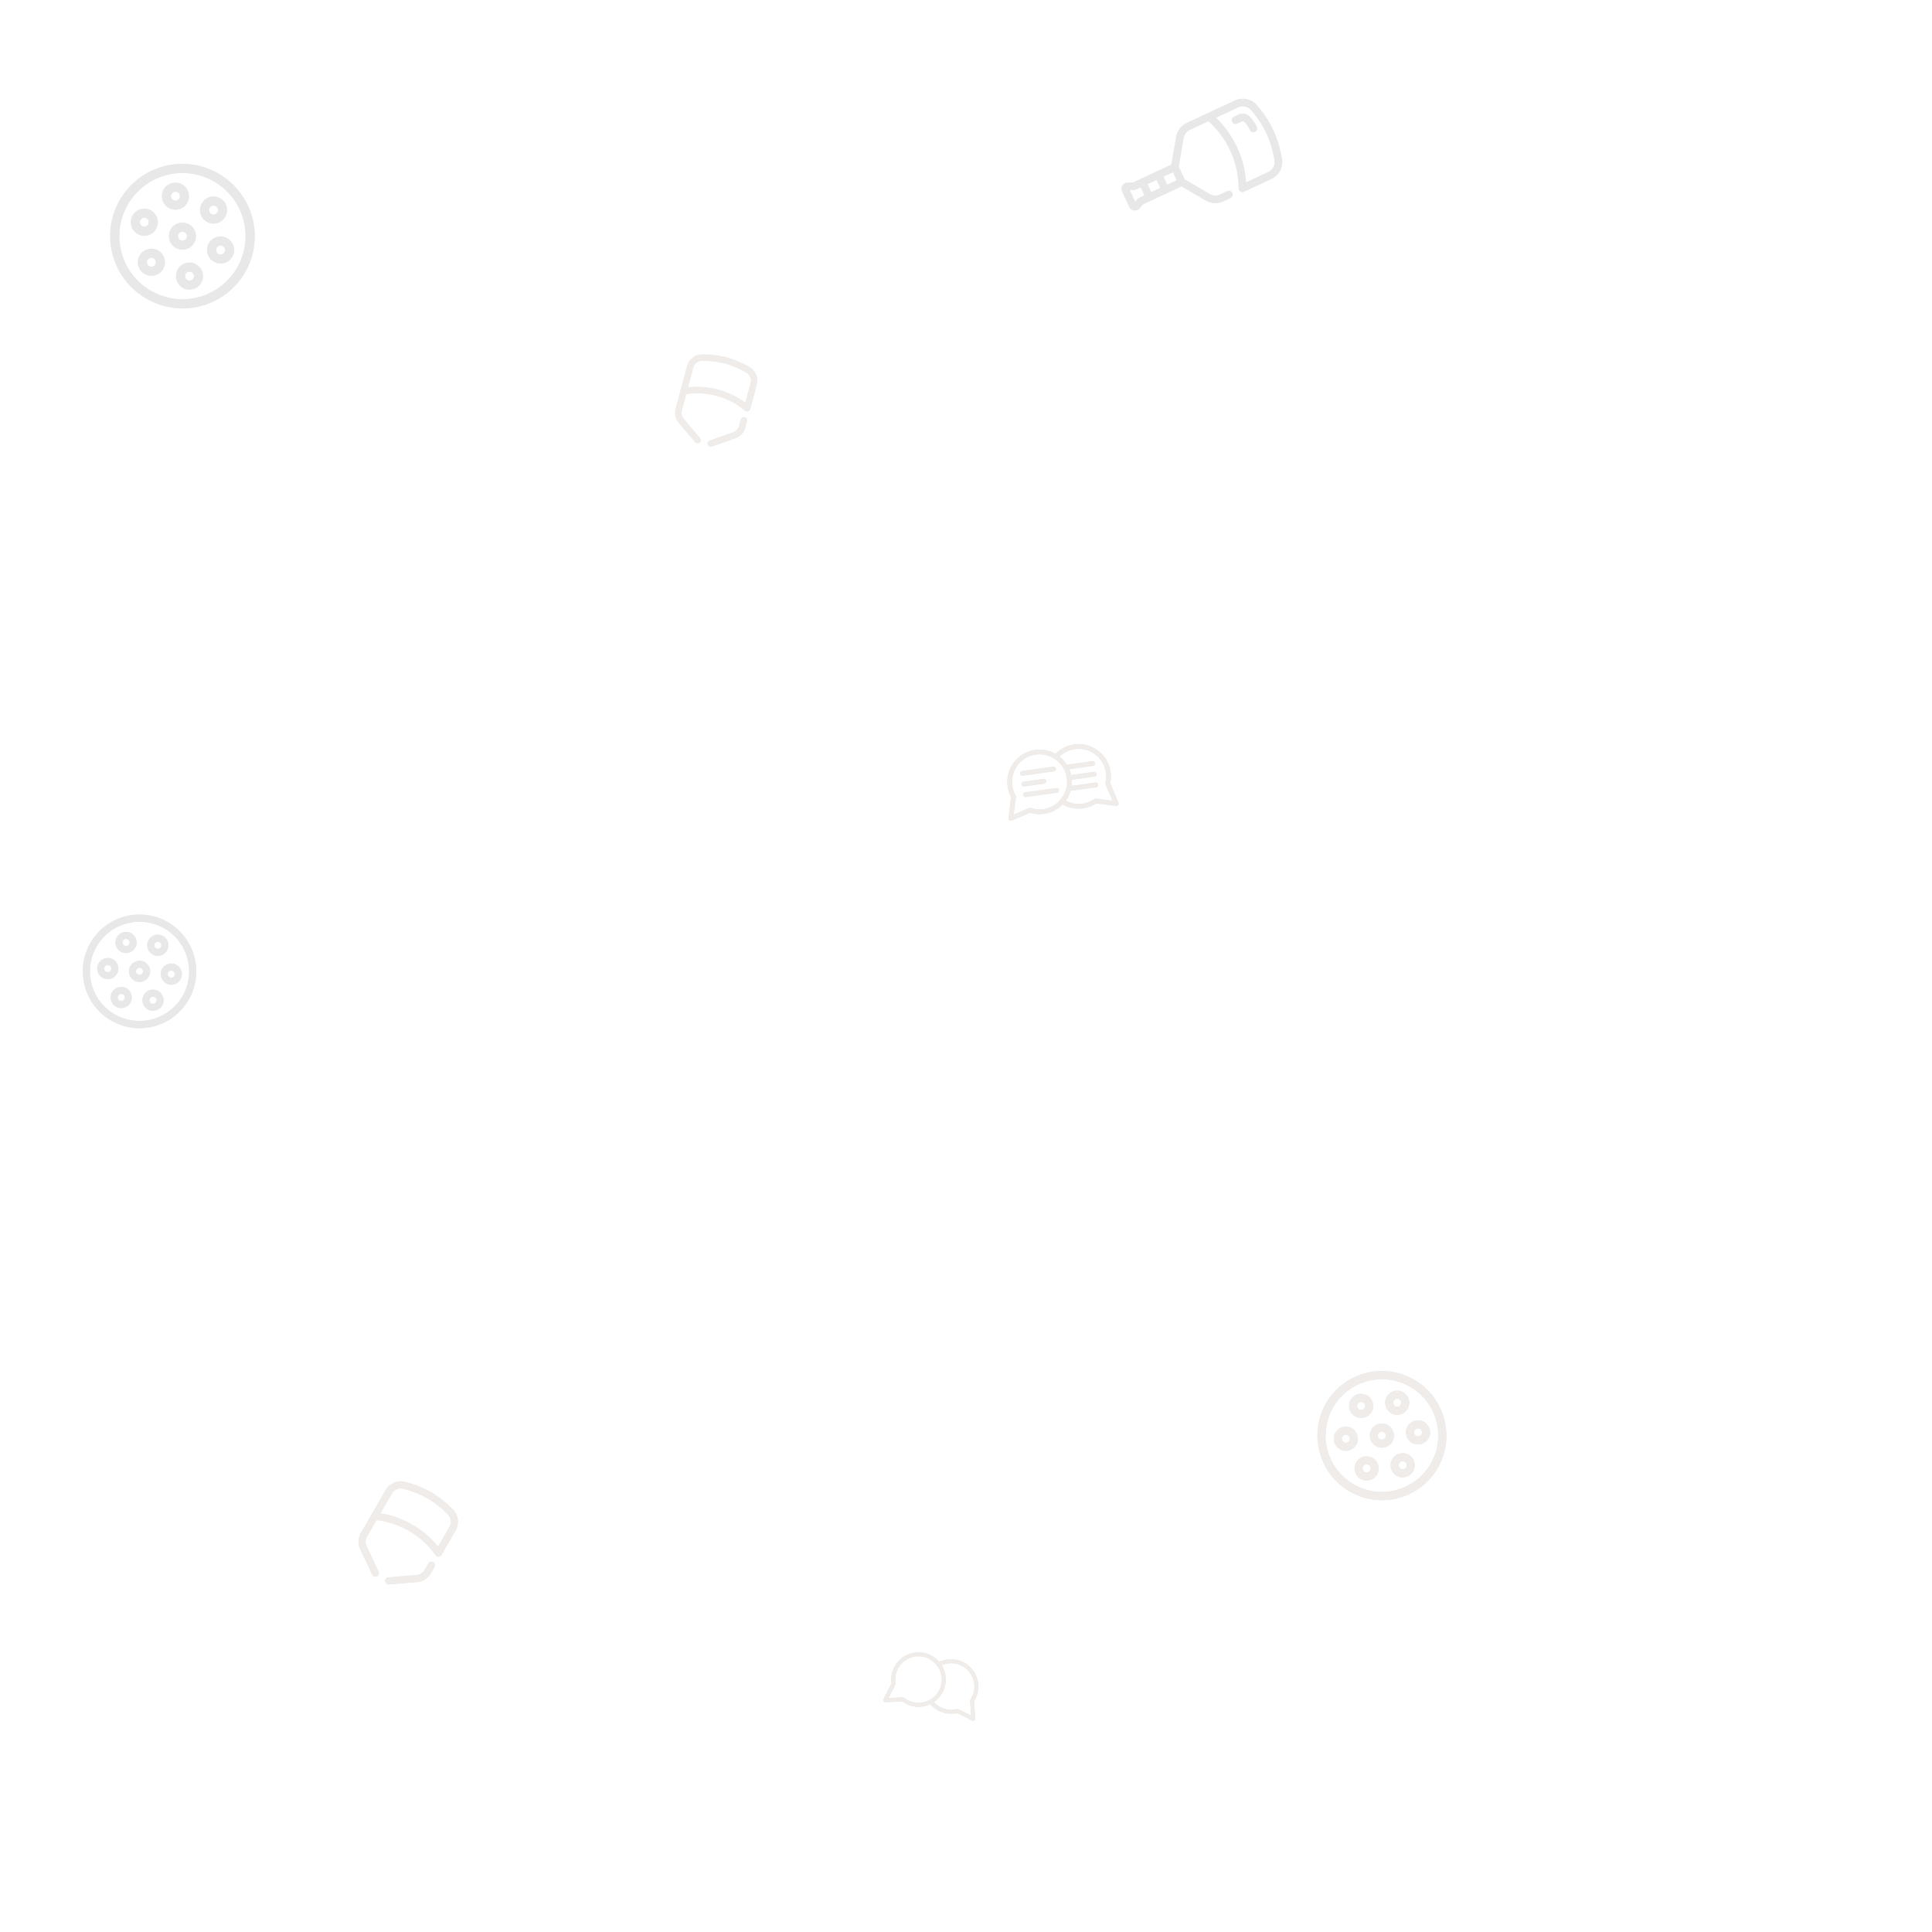
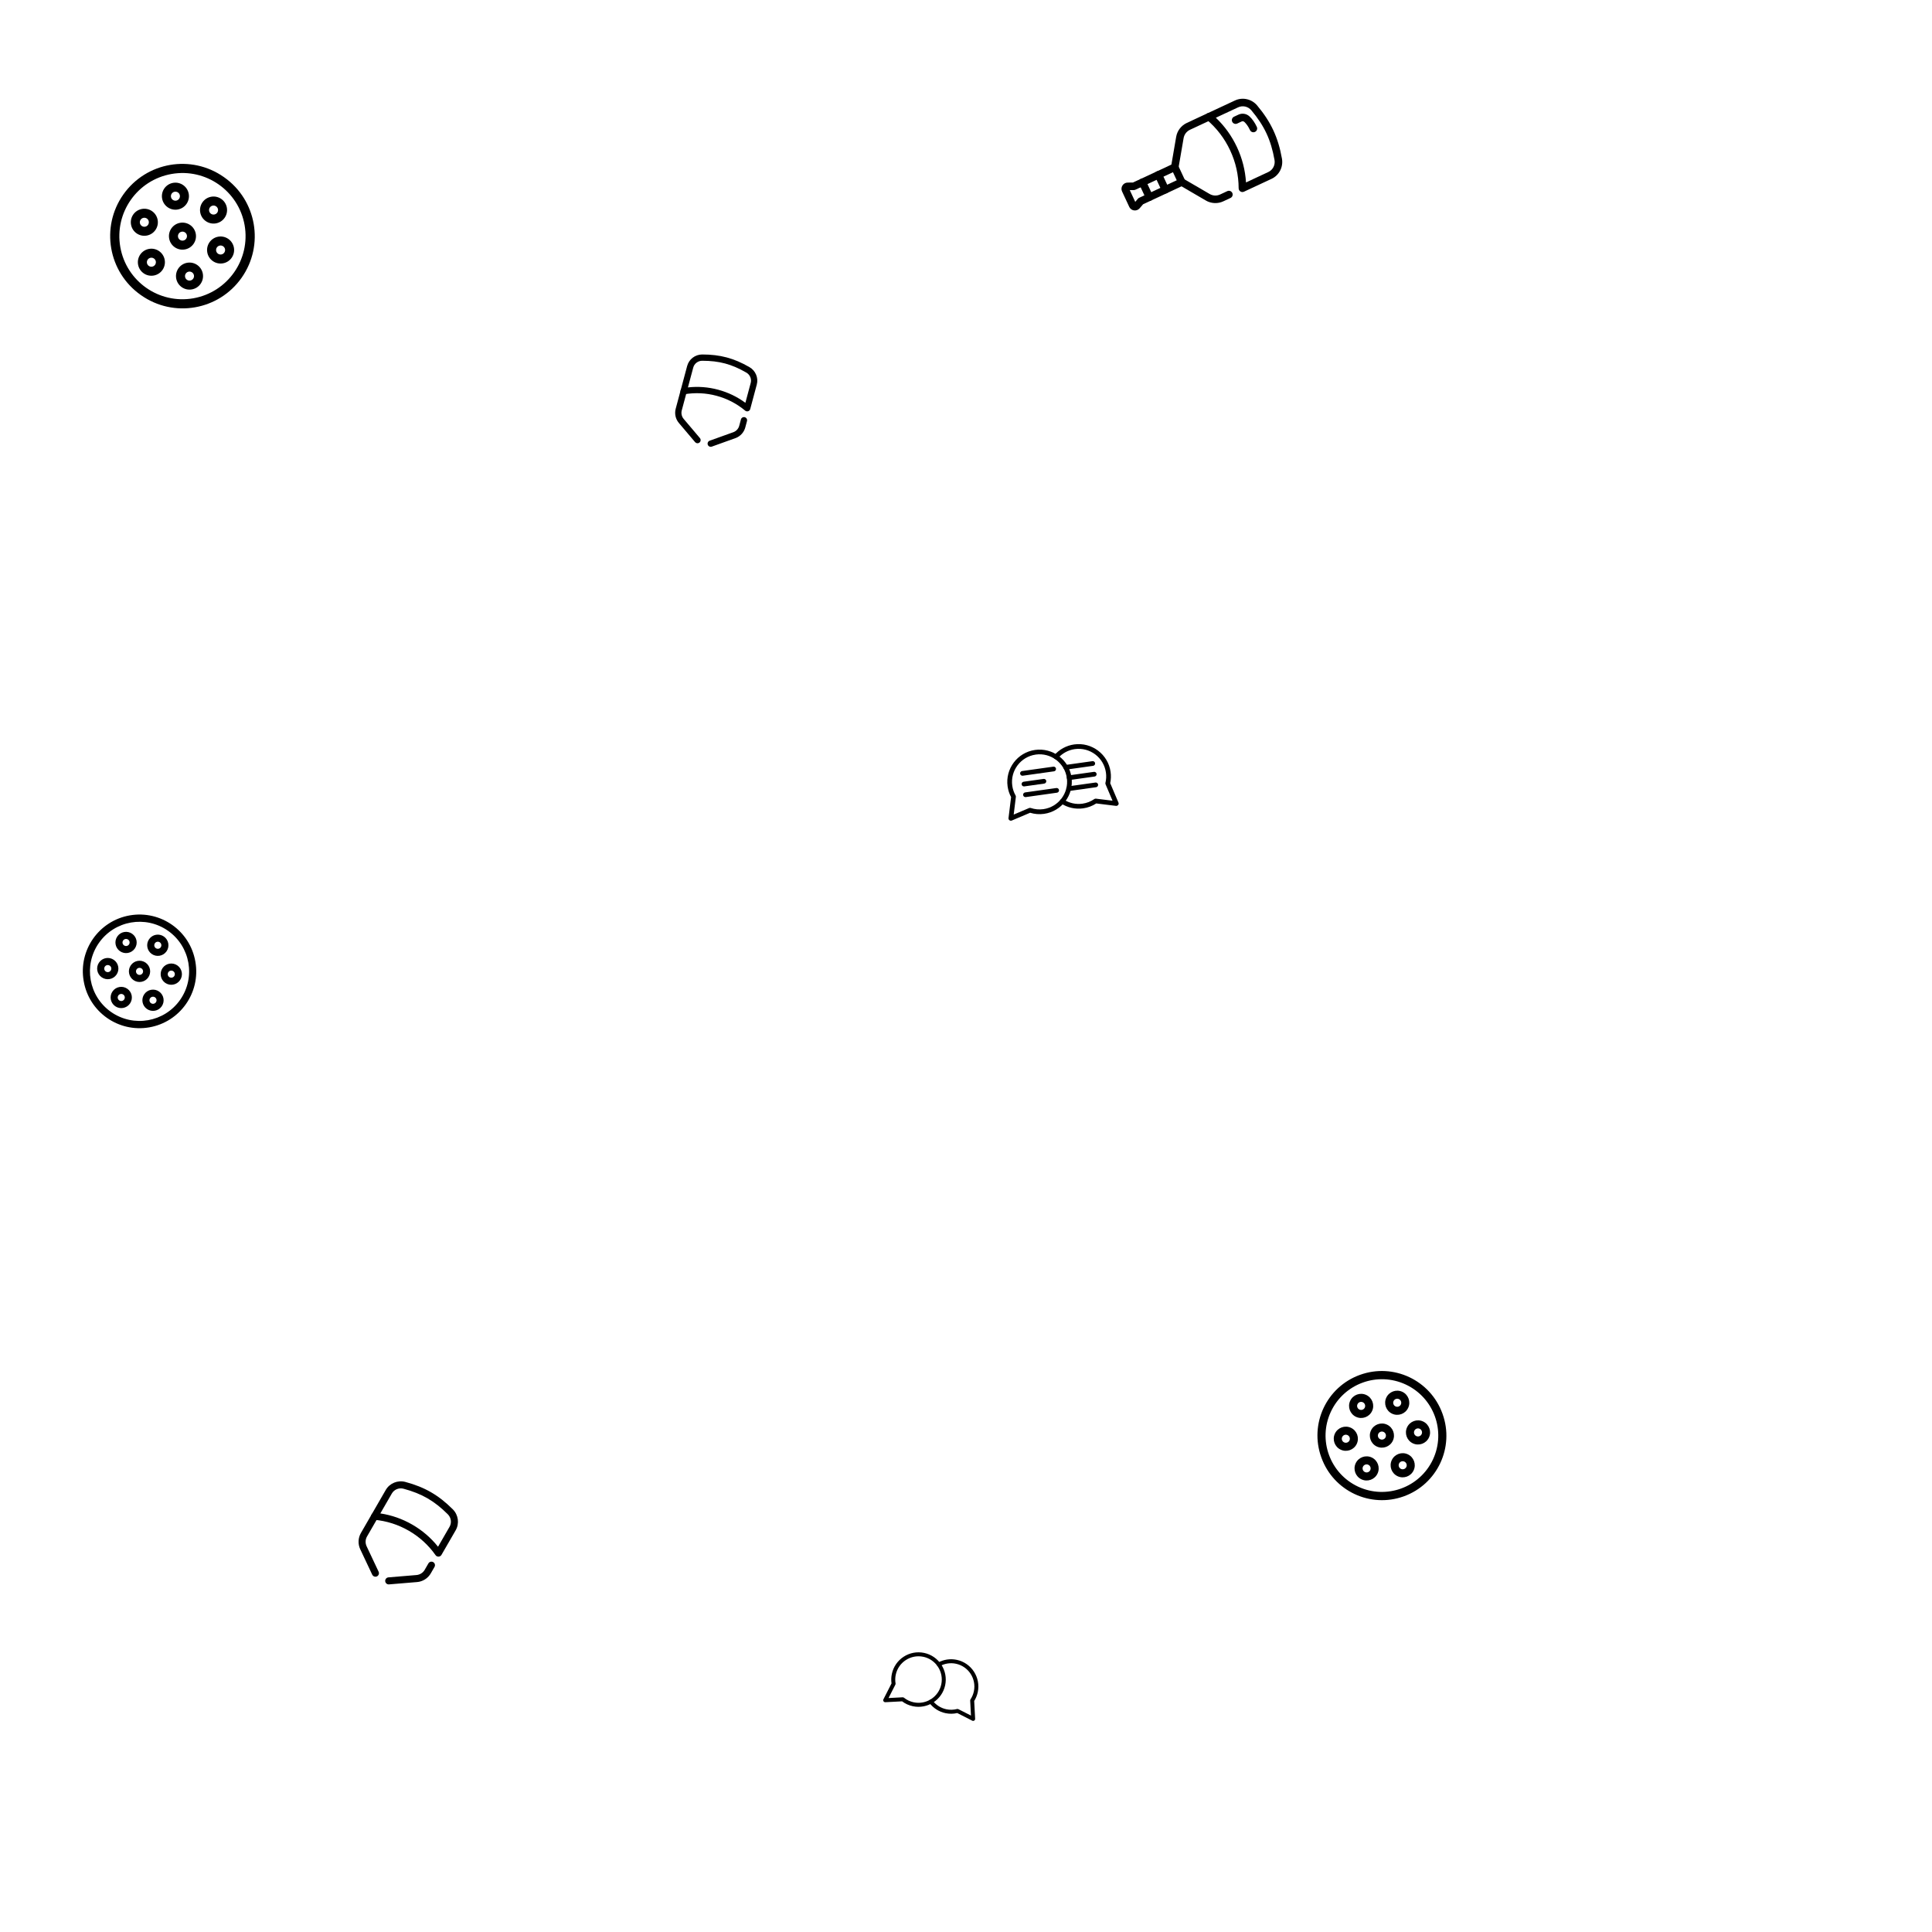
<svg xmlns="http://www.w3.org/2000/svg" width="360" height="360" viewBox="0 0 360 360">
-   <g opacity="0.09" fill="#4a2e16">
+   <g fill="black">
    <g transform="translate(20,30) scale(0.28) rotate(-10 50 50)">
      <path d="m83.941 16.059c-18.695-18.797-49.086-18.879-67.883-0.184s-18.879 49.086-0.184 67.883l0.184 0.184c18.695 18.797 49.086 18.879 67.883 0.184s18.879-49.086 0.184-67.883l-0.184-0.184zm-33.941 75.941c-23.195 0-42-18.805-42-42s18.805-42 42-42 42 18.805 42 42c-0.027 23.184-18.816 41.973-42 42zm0-51c-4.973 0-9 4.027-9 9s4.027 9 9 9 9-4.027 9-9c-0.008-4.969-4.031-8.992-9-9zm0 12c-1.656 0-3-1.344-3-3s1.344-3 3-3 3 1.344 3 3-1.344 3-3 3zm0-39c-4.973 0-9 4.027-9 9s4.027 9 9 9 9-4.027 9-9c-0.008-4.969-4.031-8.992-9-9zm0 12c-1.656 0-3-1.344-3-3s1.344-3 3-3 3 1.344 3 3-1.344 3-3 3zm-23.383 1.5c-4.973 0-9 4.027-9 9s4.027 9 9 9c4.973 0 9-4.027 9-9-0.008-4.969-4.031-8.992-9-9zm0 12c-1.656 0-3-1.344-3-3s1.344-3 3-3 3 1.344 3 3-1.344 3-3 3zm0 15c-4.973 0-9 4.027-9 9s4.027 9 9 9c4.973 0 9-4.027 9-9-0.008-4.969-4.031-8.992-9-9zm0 12c-1.656 0-3-1.344-3-3s1.344-3 3-3 3 1.344 3 3-1.344 3-3 3zm46.766-21c4.973 0 9-4.027 9-9s-4.027-9-9-9c-4.973 0-9 4.027-9 9 0.008 4.969 4.031 8.992 9 9zm0-12c1.656 0 3 1.344 3 3s-1.344 3-3 3-3-1.344-3-3 1.344-3 3-3zm0 21c-4.973 0-9 4.027-9 9s4.027 9 9 9c4.973 0 9-4.027 9-9-0.004-4.969-4.031-8.992-9-9zm0 12c-1.656 0-3-1.344-3-3s1.344-3 3-3 3 1.344 3 3-1.344 3-3 3zm-23.383 1.5c-4.973 0-9 4.027-9 9s4.027 9 9 9 9-4.027 9-9c-0.008-4.969-4.031-8.992-9-9zm0 12c-1.656 0-3-1.344-3-3s1.344-3 3-3 3 1.344 3 3-1.344 3-3 3z" />
    </g>
    <g transform="translate(210,15) scale(0.3) rotate(20 50 50)">
      <path d="m59.52 73.602c-0.691 0-1.391-0.062-2.082-0.188l-18.414-3.328c-1.273-0.23-2.121-1.449-1.891-2.723 0.23-1.273 1.461-2.117 2.723-1.891l18.414 3.328c2.266 0.41 4.59-0.316 6.219-1.945l3.469-3.469c0.914-0.914 2.398-0.914 3.312 0 0.914 0.914 0.914 2.398 0 3.312l-3.469 3.469c-2.215 2.215-5.203 3.43-8.285 3.43z" />
      <path d="m32.215 62.902c-1.113 0-2.098-0.797-2.305-1.93l-3.328-18.414c-0.684-3.777 0.531-7.656 3.246-10.371l10.02-10.02c0.914-0.914 2.398-0.914 3.312 0 0.914 0.914 0.914 2.398 0 3.312l-10.02 10.02c-1.629 1.629-2.356 3.953-1.945 6.223l3.328 18.414c0.23 1.273-0.617 2.492-1.891 2.723-0.141 0.023-0.281 0.039-0.418 0.039z" />
      <path d="m16.809 94.531c-1.016 0-2-0.398-2.734-1.137l-7.469-7.469c-0.938-0.938-1.328-2.266-1.047-3.562 0.281-1.293 1.188-2.344 2.426-2.809l3.074-1.152 19.5-19.504c0.879-0.879 2.434-0.879 3.312 0l7.223 7.223c0.914 0.914 0.914 2.398 0 3.312l-19.5 19.504-1.152 3.074c-0.465 1.238-1.516 2.148-2.809 2.426-0.277 0.059-0.551 0.09-0.828 0.09zm-5.996-11.027 5.688 5.688 0.891-2.371c0.117-0.312 0.301-0.598 0.539-0.832l18.203-18.203-3.906-3.906-18.203 18.203c-0.238 0.238-0.52 0.418-0.832 0.539l-2.371 0.891z" />
      <path d="m31.516 78.055c-0.602 0-1.199-0.23-1.656-0.688l-7.227-7.227c-0.914-0.914-0.914-2.398 0-3.312 0.914-0.914 2.398-0.914 3.312 0l7.227 7.227c0.914 0.914 0.914 2.398 0 3.312-0.457 0.457-1.059 0.688-1.656 0.688z" />
      <path d="m23.781 85.789c-0.602 0-1.199-0.23-1.656-0.688l-7.227-7.227c-0.914-0.914-0.914-2.398 0-3.312 0.914-0.914 2.398-0.914 3.312 0l7.227 7.227c0.914 0.914 0.914 2.398 0 3.312-0.457 0.457-1.059 0.688-1.656 0.688z" />
      <path d="m76.172 60.836c-0.168 0-0.336-0.016-0.504-0.055-0.781-0.172-1.418-0.73-1.695-1.48-2.82-7.672-7.191-14.5-12.984-20.293-5.793-5.793-12.621-10.164-20.293-12.984-0.75-0.277-1.309-0.914-1.48-1.695s0.066-1.594 0.633-2.16l13.332-13.332c3.691-3.691 9.453-4.426 14.012-1.789 11.59 6.711 19.055 14.176 25.766 25.77 2.633 4.551 1.902 10.305-1.781 13.984l-13.344 13.344c-0.445 0.445-1.043 0.688-1.656 0.688zm-30.5-37.863c6.957 3.035 13.211 7.301 18.633 12.723 5.418 5.418 9.688 11.672 12.719 18.629l10.836-10.836c2.184-2.184 2.609-5.606 1.039-8.324-6.348-10.969-13.094-17.715-24.055-24.062-2.723-1.574-6.152-1.145-8.348 1.047z" />
      <path d="m69.887 23.617c-0.602 0-1.199-0.23-1.656-0.688-2.059-2.059-3.848-3.066-4.984-3.551-0.598-0.254-1.273-0.137-1.719 0.309l-2.137 2.141c-0.914 0.914-2.398 0.914-3.316 0-0.914-0.914-0.914-2.398 0-3.316l2.137-2.141c1.805-1.801 4.5-2.316 6.867-1.305 2.207 0.938 4.379 2.469 6.461 4.551 0.914 0.914 0.914 2.398 0 3.312-0.457 0.457-1.059 0.688-1.656 0.688z" />
    </g>
    <g transform="translate(15,170) scale(0.22) rotate(35 50 50)">
      <path d="m83.941 16.059c-18.695-18.797-49.086-18.879-67.883-0.184s-18.879 49.086-0.184 67.883l0.184 0.184c18.695 18.797 49.086 18.879 67.883 0.184s18.879-49.086 0.184-67.883l-0.184-0.184zm-33.941 75.941c-23.195 0-42-18.805-42-42s18.805-42 42-42 42 18.805 42 42c-0.027 23.184-18.816 41.973-42 42zm0-51c-4.973 0-9 4.027-9 9s4.027 9 9 9 9-4.027 9-9c-0.008-4.969-4.031-8.992-9-9zm0 12c-1.656 0-3-1.344-3-3s1.344-3 3-3 3 1.344 3 3-1.344 3-3 3zm0-39c-4.973 0-9 4.027-9 9s4.027 9 9 9 9-4.027 9-9c-0.008-4.969-4.031-8.992-9-9zm0 12c-1.656 0-3-1.344-3-3s1.344-3 3-3 3 1.344 3 3-1.344 3-3 3zm-23.383 1.5c-4.973 0-9 4.027-9 9s4.027 9 9 9c4.973 0 9-4.027 9-9-0.008-4.969-4.031-8.992-9-9zm0 12c-1.656 0-3-1.344-3-3s1.344-3 3-3 3 1.344 3 3-1.344 3-3 3zm0 15c-4.973 0-9 4.027-9 9s4.027 9 9 9c4.973 0 9-4.027 9-9-0.008-4.969-4.031-8.992-9-9zm0 12c-1.656 0-3-1.344-3-3s1.344-3 3-3 3 1.344 3 3-1.344 3-3 3zm46.766-21c4.973 0 9-4.027 9-9s-4.027-9-9-9c-4.973 0-9 4.027-9 9 0.008 4.969 4.031 8.992 9 9zm0-12c1.656 0 3 1.344 3 3s-1.344 3-3 3-3-1.344-3-3 1.344-3 3-3zm0 21c-4.973 0-9 4.027-9 9s4.027 9 9 9c4.973 0 9-4.027 9-9-0.004-4.969-4.031-8.992-9-9zm0 12c-1.656 0-3-1.344-3-3s1.344-3 3-3 3 1.344 3 3-1.344 3-3 3zm-23.383 1.5c-4.973 0-9 4.027-9 9s4.027 9 9 9 9-4.027 9-9c-0.008-4.969-4.031-8.992-9-9zm0 12c-1.656 0-3-1.344-3-3s1.344-3 3-3 3 1.344 3 3-1.344 3-3 3z" />
    </g>
-     <svg width="360" height="360" viewBox="0 0 360 360">
-       <g fill="black">
-         <g transform="translate(20,30) scale(0.28) rotate(-10 50 50)">
-           <path d="m83.941 16.059c-18.695-18.797-49.086-18.879-67.883-0.184s-18.879 49.086-0.184 67.883l0.184 0.184c18.695 18.797 49.086 18.879 67.883 0.184s18.879-49.086 0.184-67.883l-0.184-0.184zm-33.941 75.941c-23.195 0-42-18.805-42-42s18.805-42 42-42 42 18.805 42 42c-0.027 23.184-18.816 41.973-42 42zm0-51c-4.973 0-9 4.027-9 9s4.027 9 9 9 9-4.027 9-9c-0.008-4.969-4.031-8.992-9-9zm0 12c-1.656 0-3-1.344-3-3s1.344-3 3-3 3 1.344 3 3-1.344 3-3 3zm0-39c-4.973 0-9 4.027-9 9s4.027 9 9 9 9-4.027 9-9c-0.008-4.969-4.031-8.992-9-9zm0 12c-1.656 0-3-1.344-3-3s1.344-3 3-3 3 1.344 3 3-1.344 3-3 3zm-23.383 1.5c-4.973 0-9 4.027-9 9s4.027 9 9 9c4.973 0 9-4.027 9-9-0.008-4.969-4.031-8.992-9-9zm0 12c-1.656 0-3-1.344-3-3s1.344-3 3-3 3 1.344 3 3-1.344 3-3 3zm0 15c-4.973 0-9 4.027-9 9s4.027 9 9 9c4.973 0 9-4.027 9-9-0.008-4.969-4.031-8.992-9-9zm0 12c-1.656 0-3-1.344-3-3s1.344-3 3-3 3 1.344 3 3-1.344 3-3 3zm46.766-21c4.973 0 9-4.027 9-9s-4.027-9-9-9c-4.973 0-9 4.027-9 9 0.008 4.969 4.031 8.992 9 9zm0-12c1.656 0 3 1.344 3 3s-1.344 3-3 3-3-1.344-3-3 1.344-3 3-3zm0 21c-4.973 0-9 4.027-9 9s4.027 9 9 9c4.973 0 9-4.027 9-9-0.004-4.969-4.031-8.992-9-9zm0 12c-1.656 0-3-1.344-3-3s1.344-3 3-3 3 1.344 3 3-1.344 3-3 3zm-23.383 1.5c-4.973 0-9 4.027-9 9s4.027 9 9 9 9-4.027 9-9c-0.008-4.969-4.031-8.992-9-9zm0 12c-1.656 0-3-1.344-3-3s1.344-3 3-3 3 1.344 3 3-1.344 3-3 3z" />
-         </g>
-         <g transform="translate(210,15) scale(0.3) rotate(20 50 50)">
-           <path d="m59.52 73.602c-0.691 0-1.391-0.062-2.082-0.188l-18.414-3.328c-1.273-0.23-2.121-1.449-1.891-2.723 0.23-1.273 1.461-2.117 2.723-1.891l18.414 3.328c2.266 0.41 4.59-0.316 6.219-1.945l3.469-3.469c0.914-0.914 2.398-0.914 3.312 0 0.914 0.914 0.914 2.398 0 3.312l-3.469 3.469c-2.215 2.215-5.203 3.43-8.285 3.43z" />
-           <path d="m32.215 62.902c-1.113 0-2.098-0.797-2.305-1.93l-3.328-18.414c-0.684-3.777 0.531-7.656 3.246-10.371l10.02-10.02c0.914-0.914 2.398-0.914 3.312 0 0.914 0.914 0.914 2.398 0 3.312l-10.02 10.02c-1.629 1.629-2.356 3.953-1.945 6.223l3.328 18.414c0.23 1.273-0.617 2.492-1.891 2.723-0.141 0.023-0.281 0.039-0.418 0.039z" />
-           <path d="m16.809 94.531c-1.016 0-2-0.398-2.734-1.137l-7.469-7.469c-0.938-0.938-1.328-2.266-1.047-3.562 0.281-1.293 1.188-2.344 2.426-2.809l3.074-1.152 19.5-19.504c0.879-0.879 2.434-0.879 3.312 0l7.223 7.223c0.914 0.914 0.914 2.398 0 3.312l-19.5 19.504-1.152 3.074c-0.465 1.238-1.516 2.148-2.809 2.426-0.277 0.059-0.551 0.09-0.828 0.09zm-5.996-11.027 5.688 5.688 0.891-2.371c0.117-0.312 0.301-0.598 0.539-0.832l18.203-18.203-3.906-3.906-18.203 18.203c-0.238 0.238-0.52 0.418-0.832 0.539l-2.371 0.891z" />
-           <path d="m31.516 78.055c-0.602 0-1.199-0.23-1.656-0.688l-7.227-7.227c-0.914-0.914-0.914-2.398 0-3.312 0.914-0.914 2.398-0.914 3.312 0l7.227 7.227c0.914 0.914 0.914 2.398 0 3.312-0.457 0.457-1.059 0.688-1.656 0.688z" />
-           <path d="m23.781 85.789c-0.602 0-1.199-0.23-1.656-0.688l-7.227-7.227c-0.914-0.914-0.914-2.398 0-3.312 0.914-0.914 2.398-0.914 3.312 0l7.227 7.227c0.914 0.914 0.914 2.398 0 3.312-0.457 0.457-1.059 0.688-1.656 0.688z" />
-           <path d="m76.172 60.836c-0.168 0-0.336-0.016-0.504-0.055-0.781-0.172-1.418-0.73-1.695-1.48-2.82-7.672-7.191-14.5-12.984-20.293-5.793-5.793-12.621-10.164-20.293-12.984-0.75-0.277-1.309-0.914-1.48-1.695s0.066-1.594 0.633-2.16l13.332-13.332c3.691-3.691 9.453-4.426 14.012-1.789 11.59 6.711 19.055 14.176 25.766 25.77 2.633 4.551 1.902 10.305-1.781 13.984l-13.344 13.344c-0.445 0.445-1.043 0.688-1.656 0.688zm-30.5-37.863c6.957 3.035 13.211 7.301 18.633 12.723 5.418 5.418 9.688 11.672 12.719 18.629l10.836-10.836c2.184-2.184 2.609-5.606 1.039-8.324-6.348-10.969-13.094-17.715-24.055-24.062-2.723-1.574-6.152-1.145-8.348 1.047z" />
-           <path d="m69.887 23.617c-0.602 0-1.199-0.23-1.656-0.688-2.059-2.059-3.848-3.066-4.984-3.551-0.598-0.254-1.273-0.137-1.719 0.309l-2.137 2.141c-0.914 0.914-2.398 0.914-3.316 0-0.914-0.914-0.914-2.398 0-3.316l2.137-2.141c1.805-1.801 4.5-2.316 6.867-1.305 2.207 0.938 4.379 2.469 6.461 4.551 0.914 0.914 0.914 2.398 0 3.312-0.457 0.457-1.059 0.688-1.656 0.688z" />
-         </g>
-         <g transform="translate(15,170) scale(0.22) rotate(35 50 50)">
-           <path d="m83.941 16.059c-18.695-18.797-49.086-18.879-67.883-0.184s-18.879 49.086-0.184 67.883l0.184 0.184c18.695 18.797 49.086 18.879 67.883 0.184s18.879-49.086 0.184-67.883l-0.184-0.184zm-33.941 75.941c-23.195 0-42-18.805-42-42s18.805-42 42-42 42 18.805 42 42c-0.027 23.184-18.816 41.973-42 42zm0-51c-4.973 0-9 4.027-9 9s4.027 9 9 9 9-4.027 9-9c-0.008-4.969-4.031-8.992-9-9zm0 12c-1.656 0-3-1.344-3-3s1.344-3 3-3 3 1.344 3 3-1.344 3-3 3zm0-39c-4.973 0-9 4.027-9 9s4.027 9 9 9 9-4.027 9-9c-0.008-4.969-4.031-8.992-9-9zm0 12c-1.656 0-3-1.344-3-3s1.344-3 3-3 3 1.344 3 3-1.344 3-3 3zm-23.383 1.5c-4.973 0-9 4.027-9 9s4.027 9 9 9c4.973 0 9-4.027 9-9-0.008-4.969-4.031-8.992-9-9zm0 12c-1.656 0-3-1.344-3-3s1.344-3 3-3 3 1.344 3 3-1.344 3-3 3zm0 15c-4.973 0-9 4.027-9 9s4.027 9 9 9c4.973 0 9-4.027 9-9-0.008-4.969-4.031-8.992-9-9zm0 12c-1.656 0-3-1.344-3-3s1.344-3 3-3 3 1.344 3 3-1.344 3-3 3zm46.766-21c4.973 0 9-4.027 9-9s-4.027-9-9-9c-4.973 0-9 4.027-9 9 0.008 4.969 4.031 8.992 9 9zm0-12c1.656 0 3 1.344 3 3s-1.344 3-3 3-3-1.344-3-3 1.344-3 3-3zm0 21c-4.973 0-9 4.027-9 9s4.027 9 9 9c4.973 0 9-4.027 9-9-0.004-4.969-4.031-8.992-9-9zm0 12c-1.656 0-3-1.344-3-3s1.344-3 3-3 3 1.344 3 3-1.344 3-3 3zm-23.383 1.5c-4.973 0-9 4.027-9 9s4.027 9 9 9 9-4.027 9-9c-0.008-4.969-4.031-8.992-9-9zm0 12c-1.656 0-3-1.344-3-3s1.344-3 3-3 3 1.344 3 3-1.344 3-3 3z" />
-         </g>
-         <g transform="translate(175,135) scale(0.45) rotate(-8 50 25)">
-           <path d="m41.824 11.188c-6.289 0-11.41 5.117-11.41 11.41 0 1.445 0.266 2.856 0.793 4.188 0.078 0.195 0.09 0.41 0.035 0.609l-1.906 7.121 6.684-1.793c0.23-0.062 0.477-0.035 0.691 0.07 1.598 0.801 3.316 1.207 5.113 1.207 6.293 0 11.41-5.117 11.41-11.41 0-6.289-5.117-11.41-11.41-11.41zm-13.871 25.688c-0.254 0-0.504-0.102-0.691-0.285-0.246-0.246-0.344-0.605-0.254-0.941l2.266-8.449c-0.539-1.473-0.812-3.016-0.812-4.598 0-7.367 5.992-13.363 13.363-13.363 7.367 0 13.363 5.996 13.363 13.363 0 7.367-5.996 13.363-13.363 13.363-1.977 0-3.879-0.422-5.652-1.25l-7.965 2.133c-0.082 0.023-0.168 0.035-0.254 0.035z" />
-           <path d="m48.352 19.105h-13.051c-0.539 0-0.977-0.438-0.977-0.977 0-0.539 0.438-0.977 0.977-0.977h13.051c0.539 0 0.977 0.438 0.977 0.977 0 0.539-0.438 0.977-0.977 0.977z" />
-           <path d="m48.352 28.039h-13.051c-0.539 0-0.977-0.438-0.977-0.977s0.438-0.977 0.977-0.977h13.051c0.539 0 0.977 0.438 0.977 0.977s-0.438 0.977-0.977 0.977z" />
-           <path d="m43.652 23.57h-8.352c-0.539 0-0.977-0.438-0.977-0.977s0.438-0.977 0.977-0.977h8.352c0.539 0 0.977 0.438 0.977 0.977s-0.438 0.977-0.977 0.977z" />
-           <path d="m72.043 36.875c-0.086 0-0.168-0.012-0.254-0.031l-7.965-2.137c-1.773 0.832-3.672 1.254-5.652 1.254-3.25 0-6.379-1.18-8.82-3.324-0.406-0.355-0.445-0.973-0.09-1.379s0.973-0.445 1.379-0.09c2.082 1.828 4.754 2.84 7.531 2.84 1.797 0 3.519-0.406 5.113-1.207 0.215-0.109 0.461-0.133 0.691-0.07l6.684 1.789-1.91-7.121c-0.055-0.203-0.043-0.418 0.035-0.609 0.527-1.332 0.793-2.742 0.793-4.188 0-6.289-5.117-11.41-11.41-11.41-2.773 0-5.449 1.008-7.531 2.84-0.406 0.355-1.023 0.316-1.379-0.09-0.355-0.406-0.316-1.023 0.09-1.379 2.438-2.144 5.57-3.324 8.82-3.324 7.367 0 13.363 5.996 13.363 13.363 0 1.582-0.273 3.129-0.812 4.598l2.266 8.449c0.09 0.336-0.008 0.695-0.254 0.941-0.188 0.184-0.434 0.285-0.691 0.285z" />
-           <path d="m64.699 19.105h-11.32c-0.539 0-0.977-0.438-0.977-0.977 0-0.539 0.438-0.977 0.977-0.977h11.32c0.539 0 0.977 0.438 0.977 0.977 0 0.539-0.438 0.977-0.977 0.977zm0 4.469h-10.488c-0.539 0-0.977-0.438-0.977-0.977 0-0.539 0.438-0.977 0.977-0.977h10.488c0.539 0 0.977 0.438 0.977 0.977 0 0.539-0.438 0.977-0.977 0.977zm0 4.469h-11.32c-0.539 0-0.977-0.438-0.977-0.977 0-0.539 0.438-0.977 0.977-0.977h11.32c0.539 0 0.977 0.438 0.977 0.977 0 0.539-0.438 0.977-0.977 0.977z" />
-         </g>
-         <g transform="translate(245,255) scale(0.25) rotate(25 50 50)">
-           <path d="m83.941 16.059c-18.695-18.797-49.086-18.879-67.883-0.184s-18.879 49.086-0.184 67.883l0.184 0.184c18.695 18.797 49.086 18.879 67.883 0.184s18.879-49.086 0.184-67.883l-0.184-0.184zm-33.941 75.941c-23.195 0-42-18.805-42-42s18.805-42 42-42 42 18.805 42 42c-0.027 23.184-18.816 41.973-42 42zm0-51c-4.973 0-9 4.027-9 9s4.027 9 9 9 9-4.027 9-9c-0.008-4.969-4.031-8.992-9-9zm0 12c-1.656 0-3-1.344-3-3s1.344-3 3-3 3 1.344 3 3-1.344 3-3 3zm0-39c-4.973 0-9 4.027-9 9s4.027 9 9 9 9-4.027 9-9c-0.008-4.969-4.031-8.992-9-9zm0 12c-1.656 0-3-1.344-3-3s1.344-3 3-3 3 1.344 3 3-1.344 3-3 3zm-23.383 1.5c-4.973 0-9 4.027-9 9s4.027 9 9 9c4.973 0 9-4.027 9-9-0.008-4.969-4.031-8.992-9-9zm0 12c-1.656 0-3-1.344-3-3s1.344-3 3-3 3 1.344 3 3-1.344 3-3 3zm0 15c-4.973 0-9 4.027-9 9s4.027 9 9 9c4.973 0 9-4.027 9-9-0.008-4.969-4.031-8.992-9-9zm0 12c-1.656 0-3-1.344-3-3s1.344-3 3-3 3 1.344 3 3-1.344 3-3 3zm46.766-21c4.973 0 9-4.027 9-9s-4.027-9-9-9c-4.973 0-9 4.027-9 9 0.008 4.969 4.031 8.992 9 9zm0-12c1.656 0 3 1.344 3 3s-1.344 3-3 3-3-1.344-3-3 1.344-3 3-3zm0 21c-4.973 0-9 4.027-9 9s4.027 9 9 9c4.973 0 9-4.027 9-9-0.004-4.969-4.031-8.992-9-9zm0 12c-1.656 0-3-1.344-3-3s1.344-3 3-3 3 1.344 3 3-1.344 3-3 3zm-23.383 1.5c-4.973 0-9 4.027-9 9s4.027 9 9 9 9-4.027 9-9c-0.008-4.969-4.031-8.992-9-9zm0 12c-1.656 0-3-1.344-3-3s1.344-3 3-3 3 1.344 3 3-1.344 3-3 3z" />
-         </g>
-         <g transform="translate(60,275) scale(0.28) rotate(-15 50 50)">
-           <path d="m59.52 73.602c-0.691 0-1.391-0.062-2.082-0.188l-18.414-3.328c-1.273-0.23-2.121-1.449-1.891-2.723 0.23-1.273 1.461-2.117 2.723-1.891l18.414 3.328c2.266 0.41 4.59-0.316 6.219-1.945l3.469-3.469c0.914-0.914 2.398-0.914 3.312 0 0.914 0.914 0.914 2.398 0 3.312l-3.469 3.469c-2.215 2.215-5.203 3.43-8.285 3.43z" />
-           <path d="m32.215 62.902c-1.113 0-2.098-0.797-2.305-1.93l-3.328-18.414c-0.684-3.777 0.531-7.656 3.246-10.371l10.02-10.02c0.914-0.914 2.398-0.914 3.312 0 0.914 0.914 0.914 2.398 0 3.312l-10.02 10.02c-1.629 1.629-2.356 3.953-1.945 6.223l3.328 18.414c0.23 1.273-0.617 2.492-1.891 2.723-0.141 0.023-0.281 0.039-0.418 0.039z" />
-           <path d="m76.172 60.836c-0.168 0-0.336-0.016-0.504-0.055-0.781-0.172-1.418-0.73-1.695-1.48-2.82-7.672-7.191-14.5-12.984-20.293-5.793-5.793-12.621-10.164-20.293-12.984-0.75-0.277-1.309-0.914-1.48-1.695s0.066-1.594 0.633-2.16l13.332-13.332c3.691-3.691 9.453-4.426 14.012-1.789 11.59 6.711 19.055 14.176 25.766 25.77 2.633 4.551 1.902 10.305-1.781 13.984l-13.344 13.344c-0.445 0.445-1.043 0.688-1.656 0.688zm-30.5-37.863c6.957 3.035 13.211 7.301 18.633 12.723 5.418 5.418 9.688 11.672 12.719 18.629l10.836-10.836c2.184-2.184 2.609-5.606 1.039-8.324-6.348-10.969-13.094-17.715-24.055-24.062-2.723-1.574-6.152-1.145-8.348 1.047z" />
-         </g>
-         <g transform="translate(120,65) scale(0.25) rotate(-30 50 50)">
-           <path d="m59.52 73.602c-0.691 0-1.391-0.062-2.082-0.188l-18.414-3.328c-1.273-0.23-2.121-1.449-1.891-2.723 0.23-1.273 1.461-2.117 2.723-1.891l18.414 3.328c2.266 0.41 4.59-0.316 6.219-1.945l3.469-3.469c0.914-0.914 2.398-0.914 3.312 0 0.914 0.914 0.914 2.398 0 3.312l-3.469 3.469c-2.215 2.215-5.203 3.43-8.285 3.43z" />
-           <path d="m32.215 62.902c-1.113 0-2.098-0.797-2.305-1.93l-3.328-18.414c-0.684-3.777 0.531-7.656 3.246-10.371l10.02-10.02c0.914-0.914 2.398-0.914 3.312 0 0.914 0.914 0.914 2.398 0 3.312l-10.02 10.02c-1.629 1.629-2.356 3.953-1.945 6.223l3.328 18.414c0.23 1.273-0.617 2.492-1.891 2.723-0.141 0.023-0.281 0.039-0.418 0.039z" />
-           <path d="m76.172 60.836c-0.168 0-0.336-0.016-0.504-0.055-0.781-0.172-1.418-0.73-1.695-1.48-2.82-7.672-7.191-14.5-12.984-20.293-5.793-5.793-12.621-10.164-20.293-12.984-0.75-0.277-1.309-0.914-1.48-1.695s0.066-1.594 0.633-2.16l13.332-13.332c3.691-3.691 9.453-4.426 14.012-1.789 11.59 6.711 19.055 14.176 25.766 25.77 2.633 4.551 1.902 10.305-1.781 13.984l-13.344 13.344c-0.445 0.445-1.043 0.688-1.656 0.688zm-30.5-37.863c6.957 3.035 13.211 7.301 18.633 12.723 5.418 5.418 9.688 11.672 12.719 18.629l10.836-10.836c2.184-2.184 2.609-5.606 1.039-8.324-6.348-10.969-13.094-17.715-24.055-24.062-2.723-1.574-6.152-1.145-8.348 1.047z" />
-         </g>
-         <g transform="translate(155,305) scale(0.38) rotate(12 50 25)">
-           <path d="m41.824 11.188c-6.289 0-11.41 5.117-11.41 11.41 0 1.445 0.266 2.856 0.793 4.188 0.078 0.195 0.09 0.41 0.035 0.609l-1.906 7.121 6.684-1.793c0.23-0.062 0.477-0.035 0.691 0.07 1.598 0.801 3.316 1.207 5.113 1.207 6.293 0 11.41-5.117 11.41-11.41 0-6.289-5.117-11.41-11.41-11.41zm-13.871 25.688c-0.254 0-0.504-0.102-0.691-0.285-0.246-0.246-0.344-0.605-0.254-0.941l2.266-8.449c-0.539-1.473-0.812-3.016-0.812-4.598 0-7.367 5.992-13.363 13.363-13.363 7.367 0 13.363 5.996 13.363 13.363 0 7.367-5.996 13.363-13.363 13.363-1.977 0-3.879-0.422-5.652-1.25l-7.965 2.133c-0.082 0.023-0.168 0.035-0.254 0.035z" />
-           <path d="m72.043 36.875c-0.086 0-0.168-0.012-0.254-0.031l-7.965-2.137c-1.773 0.832-3.672 1.254-5.652 1.254-3.25 0-6.379-1.18-8.82-3.324-0.406-0.355-0.445-0.973-0.09-1.379s0.973-0.445 1.379-0.09c2.082 1.828 4.754 2.84 7.531 2.84 1.797 0 3.519-0.406 5.113-1.207 0.215-0.109 0.461-0.133 0.691-0.07l6.684 1.789-1.91-7.121c-0.055-0.203-0.043-0.418 0.035-0.609 0.527-1.332 0.793-2.742 0.793-4.188 0-6.289-5.117-11.41-11.41-11.41-2.773 0-5.449 1.008-7.531 2.84-0.406 0.355-1.023 0.316-1.379-0.09-0.355-0.406-0.316-1.023 0.09-1.379 2.438-2.144 5.57-3.324 8.82-3.324 7.367 0 13.363 5.996 13.363 13.363 0 1.582-0.273 3.129-0.812 4.598l2.266 8.449c0.09 0.336-0.008 0.695-0.254 0.941-0.188 0.184-0.434 0.285-0.691 0.285z" />
-         </g>
-       </g>
-     </svg>
    <g transform="translate(175,135) scale(0.45) rotate(-8 50 25)">
      <path d="m41.824 11.188c-6.289 0-11.41 5.117-11.41 11.41 0 1.445 0.266 2.856 0.793 4.188 0.078 0.195 0.09 0.41 0.035 0.609l-1.906 7.121 6.684-1.793c0.23-0.062 0.477-0.035 0.691 0.07 1.598 0.801 3.316 1.207 5.113 1.207 6.293 0 11.41-5.117 11.41-11.41 0-6.289-5.117-11.41-11.41-11.41zm-13.871 25.688c-0.254 0-0.504-0.102-0.691-0.285-0.246-0.246-0.344-0.605-0.254-0.941l2.266-8.449c-0.539-1.473-0.812-3.016-0.812-4.598 0-7.367 5.992-13.363 13.363-13.363 7.367 0 13.363 5.996 13.363 13.363 0 7.367-5.996 13.363-13.363 13.363-1.977 0-3.879-0.422-5.652-1.25l-7.965 2.133c-0.082 0.023-0.168 0.035-0.254 0.035z" />
      <path d="m48.352 19.105h-13.051c-0.539 0-0.977-0.438-0.977-0.977 0-0.539 0.438-0.977 0.977-0.977h13.051c0.539 0 0.977 0.438 0.977 0.977 0 0.539-0.438 0.977-0.977 0.977z" />
      <path d="m48.352 28.039h-13.051c-0.539 0-0.977-0.438-0.977-0.977s0.438-0.977 0.977-0.977h13.051c0.539 0 0.977 0.438 0.977 0.977s-0.438 0.977-0.977 0.977z" />
      <path d="m43.652 23.57h-8.352c-0.539 0-0.977-0.438-0.977-0.977s0.438-0.977 0.977-0.977h8.352c0.539 0 0.977 0.438 0.977 0.977s-0.438 0.977-0.977 0.977z" />
      <path d="m72.043 36.875c-0.086 0-0.168-0.012-0.254-0.031l-7.965-2.137c-1.773 0.832-3.672 1.254-5.652 1.254-3.25 0-6.379-1.18-8.82-3.324-0.406-0.355-0.445-0.973-0.09-1.379s0.973-0.445 1.379-0.09c2.082 1.828 4.754 2.84 7.531 2.84 1.797 0 3.519-0.406 5.113-1.207 0.215-0.109 0.461-0.133 0.691-0.07l6.684 1.789-1.91-7.121c-0.055-0.203-0.043-0.418 0.035-0.609 0.527-1.332 0.793-2.742 0.793-4.188 0-6.289-5.117-11.41-11.41-11.41-2.773 0-5.449 1.008-7.531 2.84-0.406 0.355-1.023 0.316-1.379-0.09-0.355-0.406-0.316-1.023 0.09-1.379 2.438-2.144 5.57-3.324 8.82-3.324 7.367 0 13.363 5.996 13.363 13.363 0 1.582-0.273 3.129-0.812 4.598l2.266 8.449c0.09 0.336-0.008 0.695-0.254 0.941-0.188 0.184-0.434 0.285-0.691 0.285z" />
      <path d="m64.699 19.105h-11.32c-0.539 0-0.977-0.438-0.977-0.977 0-0.539 0.438-0.977 0.977-0.977h11.32c0.539 0 0.977 0.438 0.977 0.977 0 0.539-0.438 0.977-0.977 0.977zm0 4.469h-10.488c-0.539 0-0.977-0.438-0.977-0.977 0-0.539 0.438-0.977 0.977-0.977h10.488c0.539 0 0.977 0.438 0.977 0.977 0 0.539-0.438 0.977-0.977 0.977zm0 4.469h-11.32c-0.539 0-0.977-0.438-0.977-0.977 0-0.539 0.438-0.977 0.977-0.977h11.32c0.539 0 0.977 0.438 0.977 0.977 0 0.539-0.438 0.977-0.977 0.977z" />
    </g>
    <g transform="translate(245,255) scale(0.25) rotate(25 50 50)">
      <path d="m83.941 16.059c-18.695-18.797-49.086-18.879-67.883-0.184s-18.879 49.086-0.184 67.883l0.184 0.184c18.695 18.797 49.086 18.879 67.883 0.184s18.879-49.086 0.184-67.883l-0.184-0.184zm-33.941 75.941c-23.195 0-42-18.805-42-42s18.805-42 42-42 42 18.805 42 42c-0.027 23.184-18.816 41.973-42 42zm0-51c-4.973 0-9 4.027-9 9s4.027 9 9 9 9-4.027 9-9c-0.008-4.969-4.031-8.992-9-9zm0 12c-1.656 0-3-1.344-3-3s1.344-3 3-3 3 1.344 3 3-1.344 3-3 3zm0-39c-4.973 0-9 4.027-9 9s4.027 9 9 9 9-4.027 9-9c-0.008-4.969-4.031-8.992-9-9zm0 12c-1.656 0-3-1.344-3-3s1.344-3 3-3 3 1.344 3 3-1.344 3-3 3zm-23.383 1.5c-4.973 0-9 4.027-9 9s4.027 9 9 9c4.973 0 9-4.027 9-9-0.008-4.969-4.031-8.992-9-9zm0 12c-1.656 0-3-1.344-3-3s1.344-3 3-3 3 1.344 3 3-1.344 3-3 3zm0 15c-4.973 0-9 4.027-9 9s4.027 9 9 9c4.973 0 9-4.027 9-9-0.008-4.969-4.031-8.992-9-9zm0 12c-1.656 0-3-1.344-3-3s1.344-3 3-3 3 1.344 3 3-1.344 3-3 3zm46.766-21c4.973 0 9-4.027 9-9s-4.027-9-9-9c-4.973 0-9 4.027-9 9 0.008 4.969 4.031 8.992 9 9zm0-12c1.656 0 3 1.344 3 3s-1.344 3-3 3-3-1.344-3-3 1.344-3 3-3zm0 21c-4.973 0-9 4.027-9 9s4.027 9 9 9c4.973 0 9-4.027 9-9-0.004-4.969-4.031-8.992-9-9zm0 12c-1.656 0-3-1.344-3-3s1.344-3 3-3 3 1.344 3 3-1.344 3-3 3zm-23.383 1.5c-4.973 0-9 4.027-9 9s4.027 9 9 9 9-4.027 9-9c-0.008-4.969-4.031-8.992-9-9zm0 12c-1.656 0-3-1.344-3-3s1.344-3 3-3 3 1.344 3 3-1.344 3-3 3z" />
    </g>
    <g transform="translate(60,275) scale(0.28) rotate(-15 50 50)">
      <path d="m59.52 73.602c-0.691 0-1.391-0.062-2.082-0.188l-18.414-3.328c-1.273-0.23-2.121-1.449-1.891-2.723 0.23-1.273 1.461-2.117 2.723-1.891l18.414 3.328c2.266 0.41 4.59-0.316 6.219-1.945l3.469-3.469c0.914-0.914 2.398-0.914 3.312 0 0.914 0.914 0.914 2.398 0 3.312l-3.469 3.469c-2.215 2.215-5.203 3.43-8.285 3.43z" />
      <path d="m32.215 62.902c-1.113 0-2.098-0.797-2.305-1.93l-3.328-18.414c-0.684-3.777 0.531-7.656 3.246-10.371l10.02-10.02c0.914-0.914 2.398-0.914 3.312 0 0.914 0.914 0.914 2.398 0 3.312l-10.02 10.02c-1.629 1.629-2.356 3.953-1.945 6.223l3.328 18.414c0.23 1.273-0.617 2.492-1.891 2.723-0.141 0.023-0.281 0.039-0.418 0.039z" />
      <path d="m76.172 60.836c-0.168 0-0.336-0.016-0.504-0.055-0.781-0.172-1.418-0.73-1.695-1.48-2.82-7.672-7.191-14.5-12.984-20.293-5.793-5.793-12.621-10.164-20.293-12.984-0.75-0.277-1.309-0.914-1.48-1.695s0.066-1.594 0.633-2.16l13.332-13.332c3.691-3.691 9.453-4.426 14.012-1.789 11.59 6.711 19.055 14.176 25.766 25.77 2.633 4.551 1.902 10.305-1.781 13.984l-13.344 13.344c-0.445 0.445-1.043 0.688-1.656 0.688zm-30.5-37.863c6.957 3.035 13.211 7.301 18.633 12.723 5.418 5.418 9.688 11.672 12.719 18.629l10.836-10.836c2.184-2.184 2.609-5.606 1.039-8.324-6.348-10.969-13.094-17.715-24.055-24.062-2.723-1.574-6.152-1.145-8.348 1.047z" />
    </g>
    <g transform="translate(120,65) scale(0.25) rotate(-30 50 50)">
      <path d="m59.52 73.602c-0.691 0-1.391-0.062-2.082-0.188l-18.414-3.328c-1.273-0.23-2.121-1.449-1.891-2.723 0.23-1.273 1.461-2.117 2.723-1.891l18.414 3.328c2.266 0.41 4.59-0.316 6.219-1.945l3.469-3.469c0.914-0.914 2.398-0.914 3.312 0 0.914 0.914 0.914 2.398 0 3.312l-3.469 3.469c-2.215 2.215-5.203 3.43-8.285 3.43z" />
      <path d="m32.215 62.902c-1.113 0-2.098-0.797-2.305-1.93l-3.328-18.414c-0.684-3.777 0.531-7.656 3.246-10.371l10.02-10.02c0.914-0.914 2.398-0.914 3.312 0 0.914 0.914 0.914 2.398 0 3.312l-10.02 10.02c-1.629 1.629-2.356 3.953-1.945 6.223l3.328 18.414c0.23 1.273-0.617 2.492-1.891 2.723-0.141 0.023-0.281 0.039-0.418 0.039z" />
      <path d="m76.172 60.836c-0.168 0-0.336-0.016-0.504-0.055-0.781-0.172-1.418-0.73-1.695-1.48-2.82-7.672-7.191-14.5-12.984-20.293-5.793-5.793-12.621-10.164-20.293-12.984-0.75-0.277-1.309-0.914-1.48-1.695s0.066-1.594 0.633-2.16l13.332-13.332c3.691-3.691 9.453-4.426 14.012-1.789 11.59 6.711 19.055 14.176 25.766 25.77 2.633 4.551 1.902 10.305-1.781 13.984l-13.344 13.344c-0.445 0.445-1.043 0.688-1.656 0.688zm-30.5-37.863c6.957 3.035 13.211 7.301 18.633 12.723 5.418 5.418 9.688 11.672 12.719 18.629l10.836-10.836c2.184-2.184 2.609-5.606 1.039-8.324-6.348-10.969-13.094-17.715-24.055-24.062-2.723-1.574-6.152-1.145-8.348 1.047z" />
    </g>
    <g transform="translate(155,305) scale(0.38) rotate(12 50 25)">
      <path d="m41.824 11.188c-6.289 0-11.41 5.117-11.41 11.41 0 1.445 0.266 2.856 0.793 4.188 0.078 0.195 0.09 0.41 0.035 0.609l-1.906 7.121 6.684-1.793c0.23-0.062 0.477-0.035 0.691 0.07 1.598 0.801 3.316 1.207 5.113 1.207 6.293 0 11.41-5.117 11.41-11.41 0-6.289-5.117-11.41-11.41-11.41zm-13.871 25.688c-0.254 0-0.504-0.102-0.691-0.285-0.246-0.246-0.344-0.605-0.254-0.941l2.266-8.449c-0.539-1.473-0.812-3.016-0.812-4.598 0-7.367 5.992-13.363 13.363-13.363 7.367 0 13.363 5.996 13.363 13.363 0 7.367-5.996 13.363-13.363 13.363-1.977 0-3.879-0.422-5.652-1.25l-7.965 2.133c-0.082 0.023-0.168 0.035-0.254 0.035z" />
      <path d="m72.043 36.875c-0.086 0-0.168-0.012-0.254-0.031l-7.965-2.137c-1.773 0.832-3.672 1.254-5.652 1.254-3.25 0-6.379-1.18-8.82-3.324-0.406-0.355-0.445-0.973-0.09-1.379s0.973-0.445 1.379-0.09c2.082 1.828 4.754 2.84 7.531 2.84 1.797 0 3.519-0.406 5.113-1.207 0.215-0.109 0.461-0.133 0.691-0.07l6.684 1.789-1.91-7.121c-0.055-0.203-0.043-0.418 0.035-0.609 0.527-1.332 0.793-2.742 0.793-4.188 0-6.289-5.117-11.41-11.41-11.41-2.773 0-5.449 1.008-7.531 2.84-0.406 0.355-1.023 0.316-1.379-0.09-0.355-0.406-0.316-1.023 0.09-1.379 2.438-2.144 5.57-3.324 8.82-3.324 7.367 0 13.363 5.996 13.363 13.363 0 1.582-0.273 3.129-0.812 4.598l2.266 8.449c0.09 0.336-0.008 0.695-0.254 0.941-0.188 0.184-0.434 0.285-0.691 0.285z" />
    </g>
  </g>
</svg>
